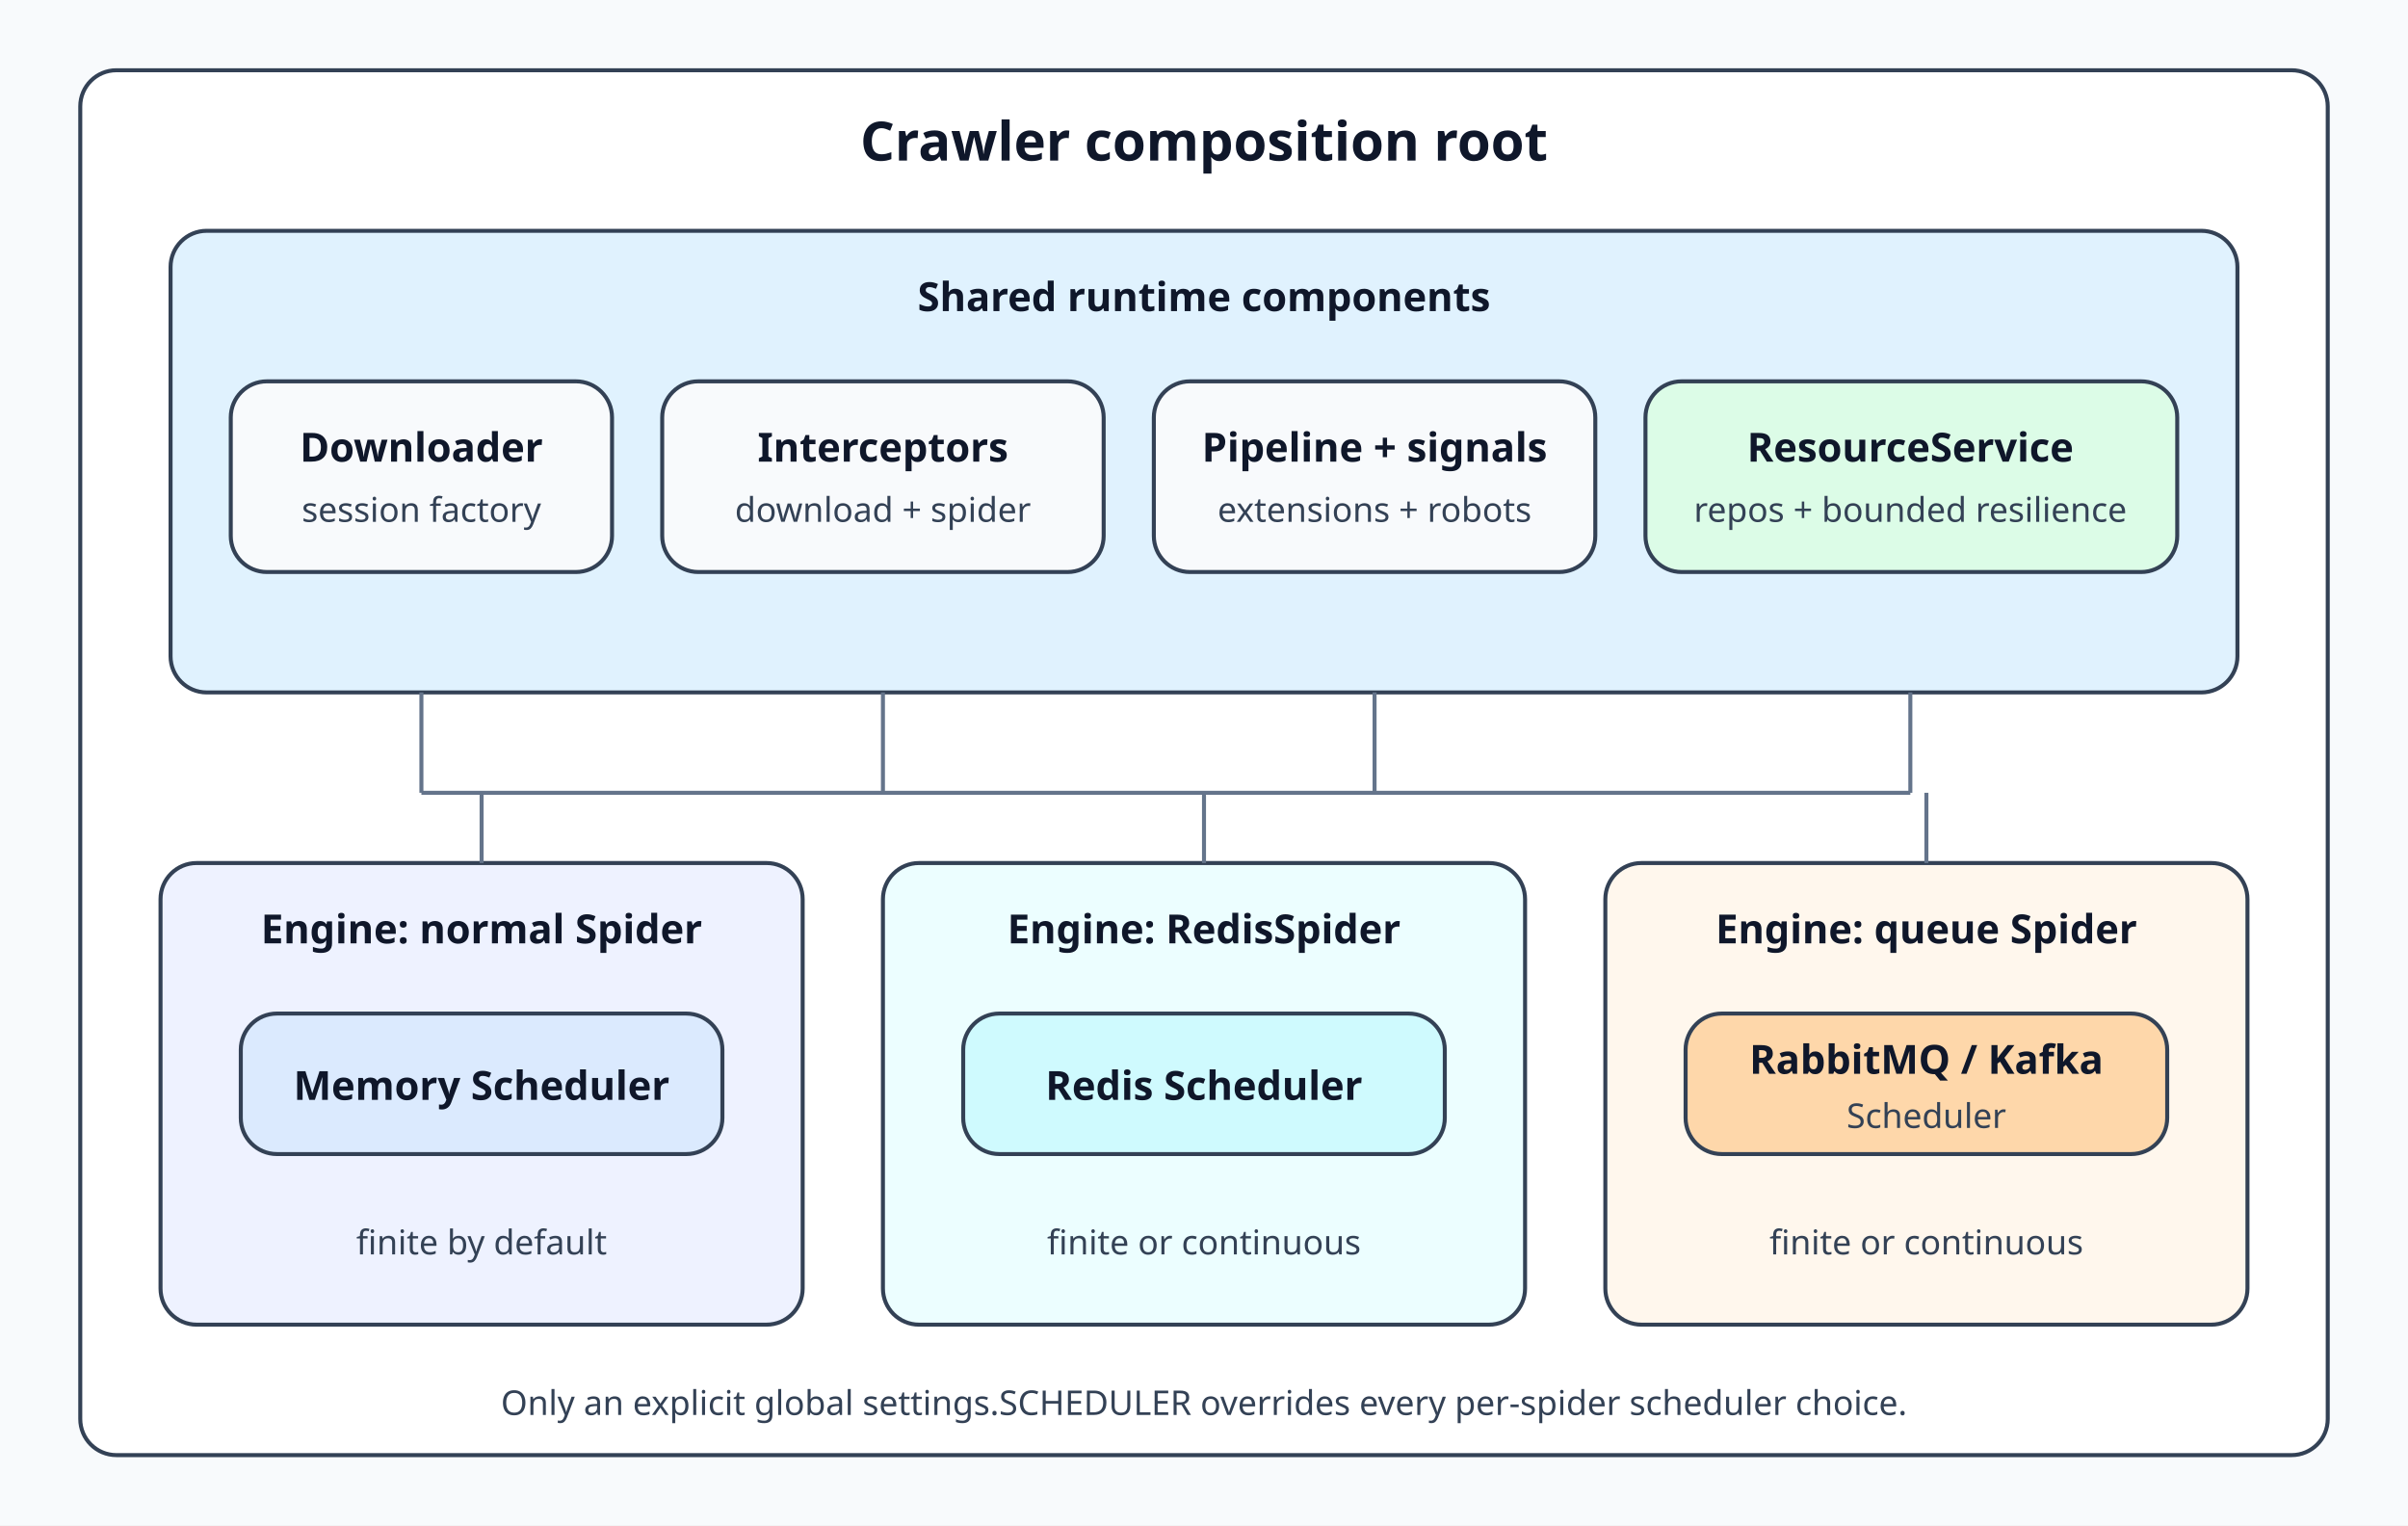
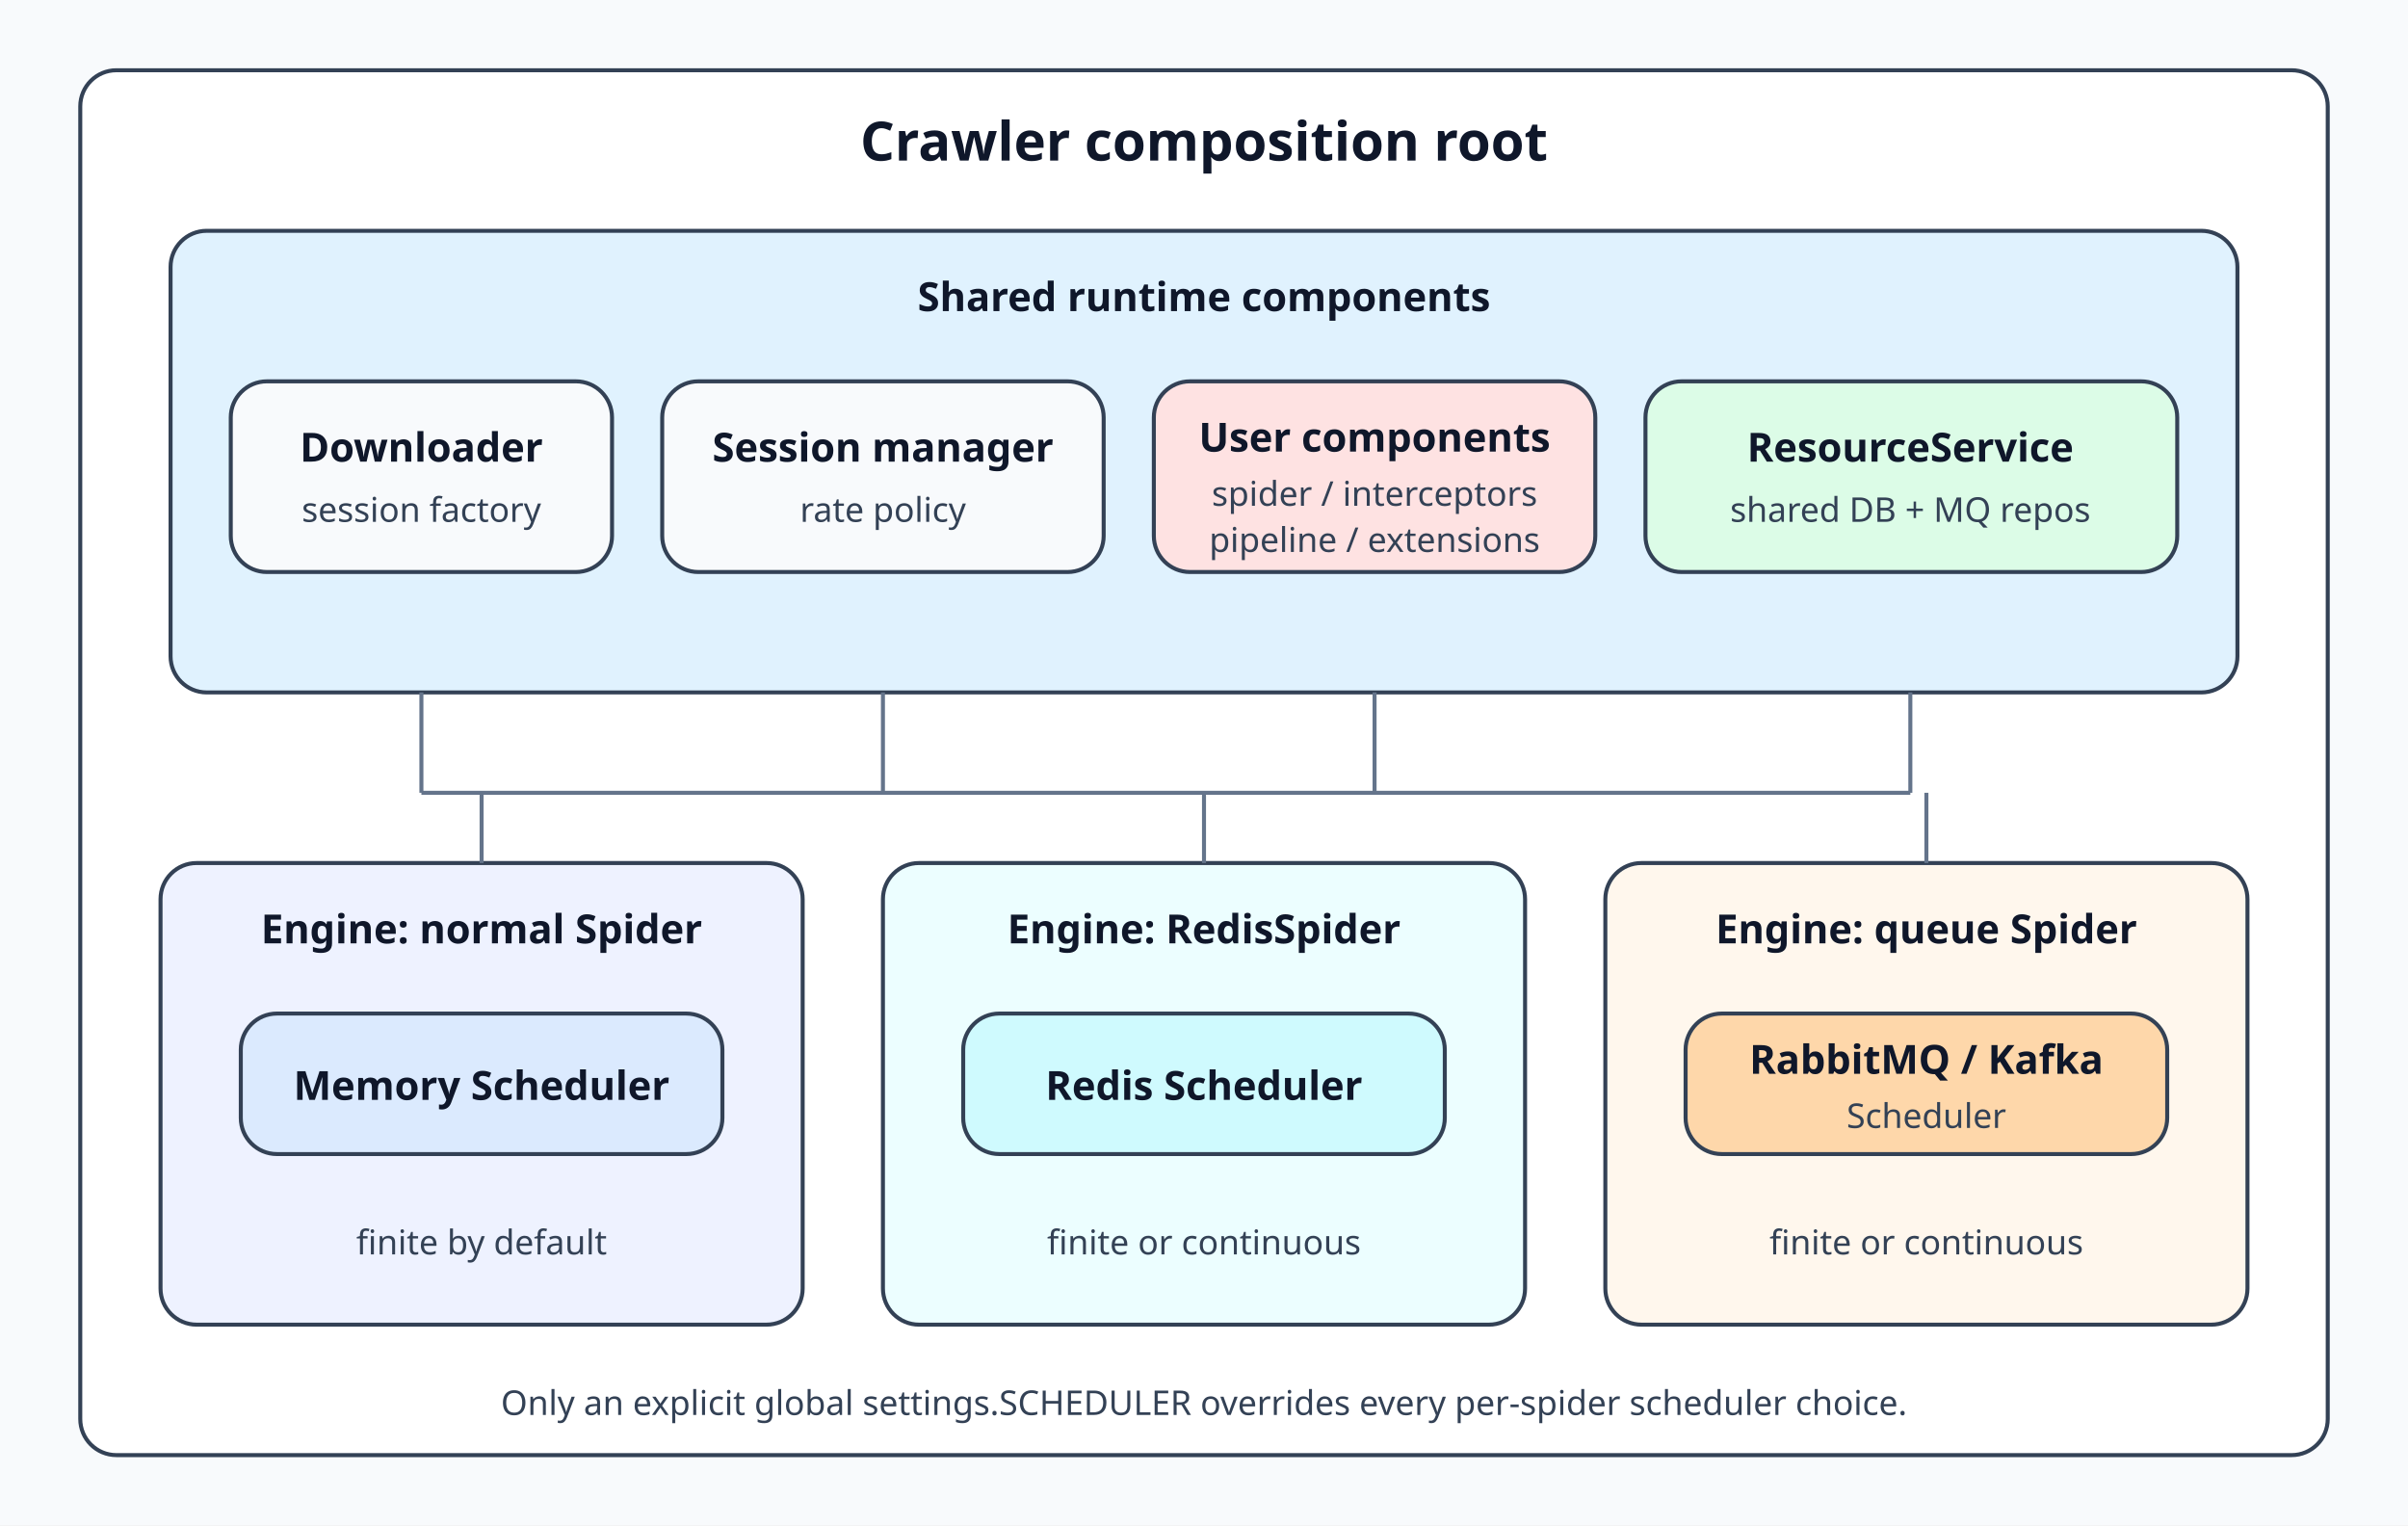
<svg xmlns="http://www.w3.org/2000/svg" width="1200" height="760" viewBox="0 0 1200 760" role="img" aria-labelledby="title desc">
  <defs>
    <style>.panel{stroke:#334155;stroke-width:2;rx:18}.title{font:700 27px system-ui,sans-serif;fill:#0f172a}.label{font:600 20px system-ui,sans-serif;fill:#0f172a}.small{font:17px system-ui,sans-serif;fill:#334155}.line{stroke:#64748b;stroke-width:2;fill:none}</style>
  </defs>
  <rect width="1200" height="760" fill="#f8fafc" />
  <rect x="40" y="35" width="1120" height="690" class="panel" fill="#ffffff" />
  <text x="600" y="80" text-anchor="middle" class="title">Crawler composition root</text>
  <rect x="85" y="115" width="1030" height="230" class="panel" fill="#e0f2fe" />
  <text x="600" y="155" text-anchor="middle" class="label">Shared runtime components</text>
  <rect x="115" y="190" width="190" height="95" class="panel" fill="#f8fafc" />
  <text x="210" y="230" text-anchor="middle" class="label">Downloader</text>
  <text x="210" y="260" text-anchor="middle" class="small">session factory</text>
  <rect x="330" y="190" width="220" height="95" class="panel" fill="#f8fafc" />
-   <text x="440" y="230" text-anchor="middle" class="label">Interceptors</text>
-   <text x="440" y="260" text-anchor="middle" class="small">download + spider</text>
-   <rect x="575" y="190" width="220" height="95" class="panel" fill="#f8fafc" />
-   <text x="685" y="230" text-anchor="middle" class="label">Pipeline + signals</text>
-   <text x="685" y="260" text-anchor="middle" class="small">extensions + robots</text>
+   <text x="440" y="230" text-anchor="middle" class="label">Session manager</text>
+   <text x="440" y="260" text-anchor="middle" class="small">rate policy</text>
+   <rect x="575" y="190" width="220" height="95" class="panel" fill="#fee2e2" />
+   <text x="685" y="225" text-anchor="middle" class="label">User components</text>
+   <text x="685" y="252" text-anchor="middle" class="small">spider / interceptors</text>
+   <text x="685" y="275" text-anchor="middle" class="small">pipeline / extensions</text>
  <rect x="820" y="190" width="265" height="95" class="panel" fill="#dcfce7" />
  <text x="952" y="230" text-anchor="middle" class="label">ResourceService</text>
-   <text x="952" y="260" text-anchor="middle" class="small">repos + bounded resilience</text>
+   <text x="952" y="260" text-anchor="middle" class="small">shared DB + MQ repos</text>
  <path d="M210 345 V395 M440 345 V395 M685 345 V395 M952 345 V395 M210 395 H952" class="line" />
  <rect x="80" y="430" width="320" height="230" class="panel" fill="#eef2ff" />
  <text x="240" y="470" text-anchor="middle" class="label">Engine: normal Spider</text>
  <rect x="120" y="505" width="240" height="70" class="panel" fill="#dbeafe" />
  <text x="240" y="548" text-anchor="middle" class="label">Memory Scheduler</text>
  <text x="240" y="625" text-anchor="middle" class="small">finite by default</text>
  <rect x="440" y="430" width="320" height="230" class="panel" fill="#ecfeff" />
  <text x="600" y="470" text-anchor="middle" class="label">Engine: RedisSpider</text>
  <rect x="480" y="505" width="240" height="70" class="panel" fill="#cffafe" />
  <text x="600" y="548" text-anchor="middle" class="label">Redis Scheduler</text>
  <text x="600" y="625" text-anchor="middle" class="small">finite or continuous</text>
  <rect x="800" y="430" width="320" height="230" class="panel" fill="#fff7ed" />
  <text x="960" y="470" text-anchor="middle" class="label">Engine: queue Spider</text>
  <rect x="840" y="505" width="240" height="70" class="panel" fill="#fed7aa" />
  <text x="960" y="535" text-anchor="middle" class="label">RabbitMQ / Kafka</text>
  <text x="960" y="562" text-anchor="middle" class="small">Scheduler</text>
  <text x="960" y="625" text-anchor="middle" class="small">finite or continuous</text>
  <path d="M240 395 V430 M600 395 V430 M960 395 V430" class="line" />
  <text x="600" y="705" text-anchor="middle" class="small">Only an explicit global settings.SCHEDULER overrides every per-spider scheduler choice.</text>
</svg>
